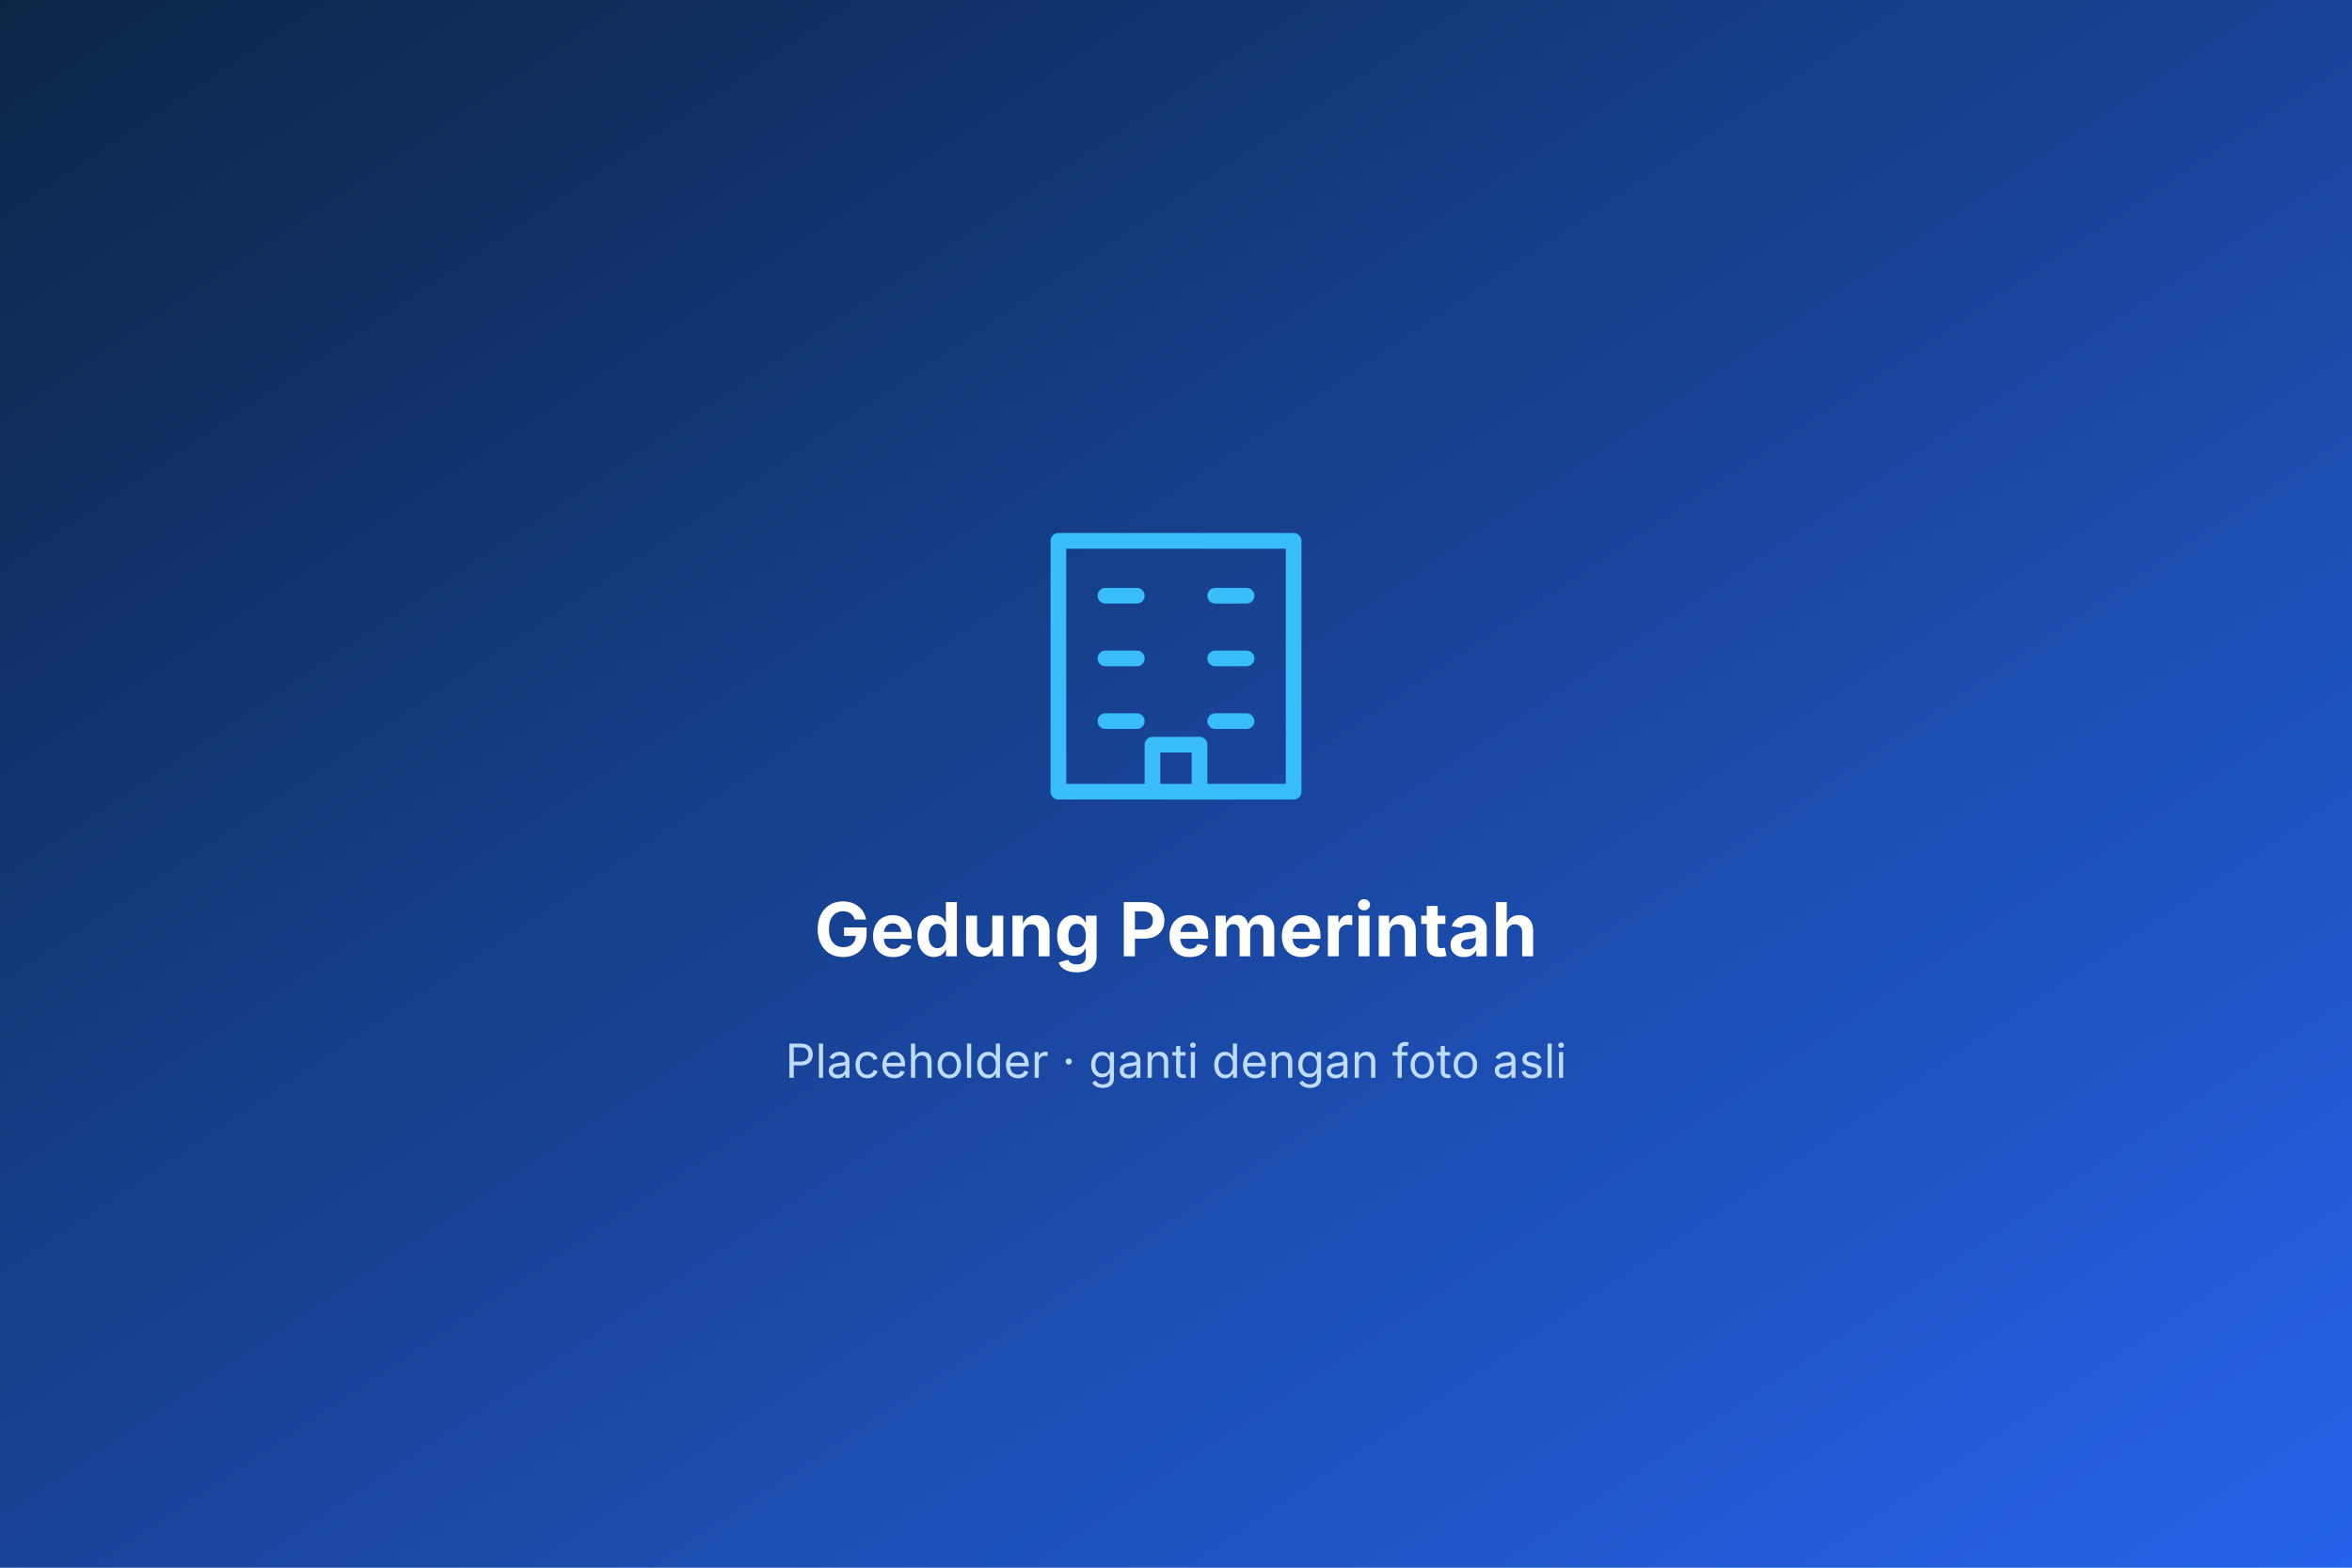
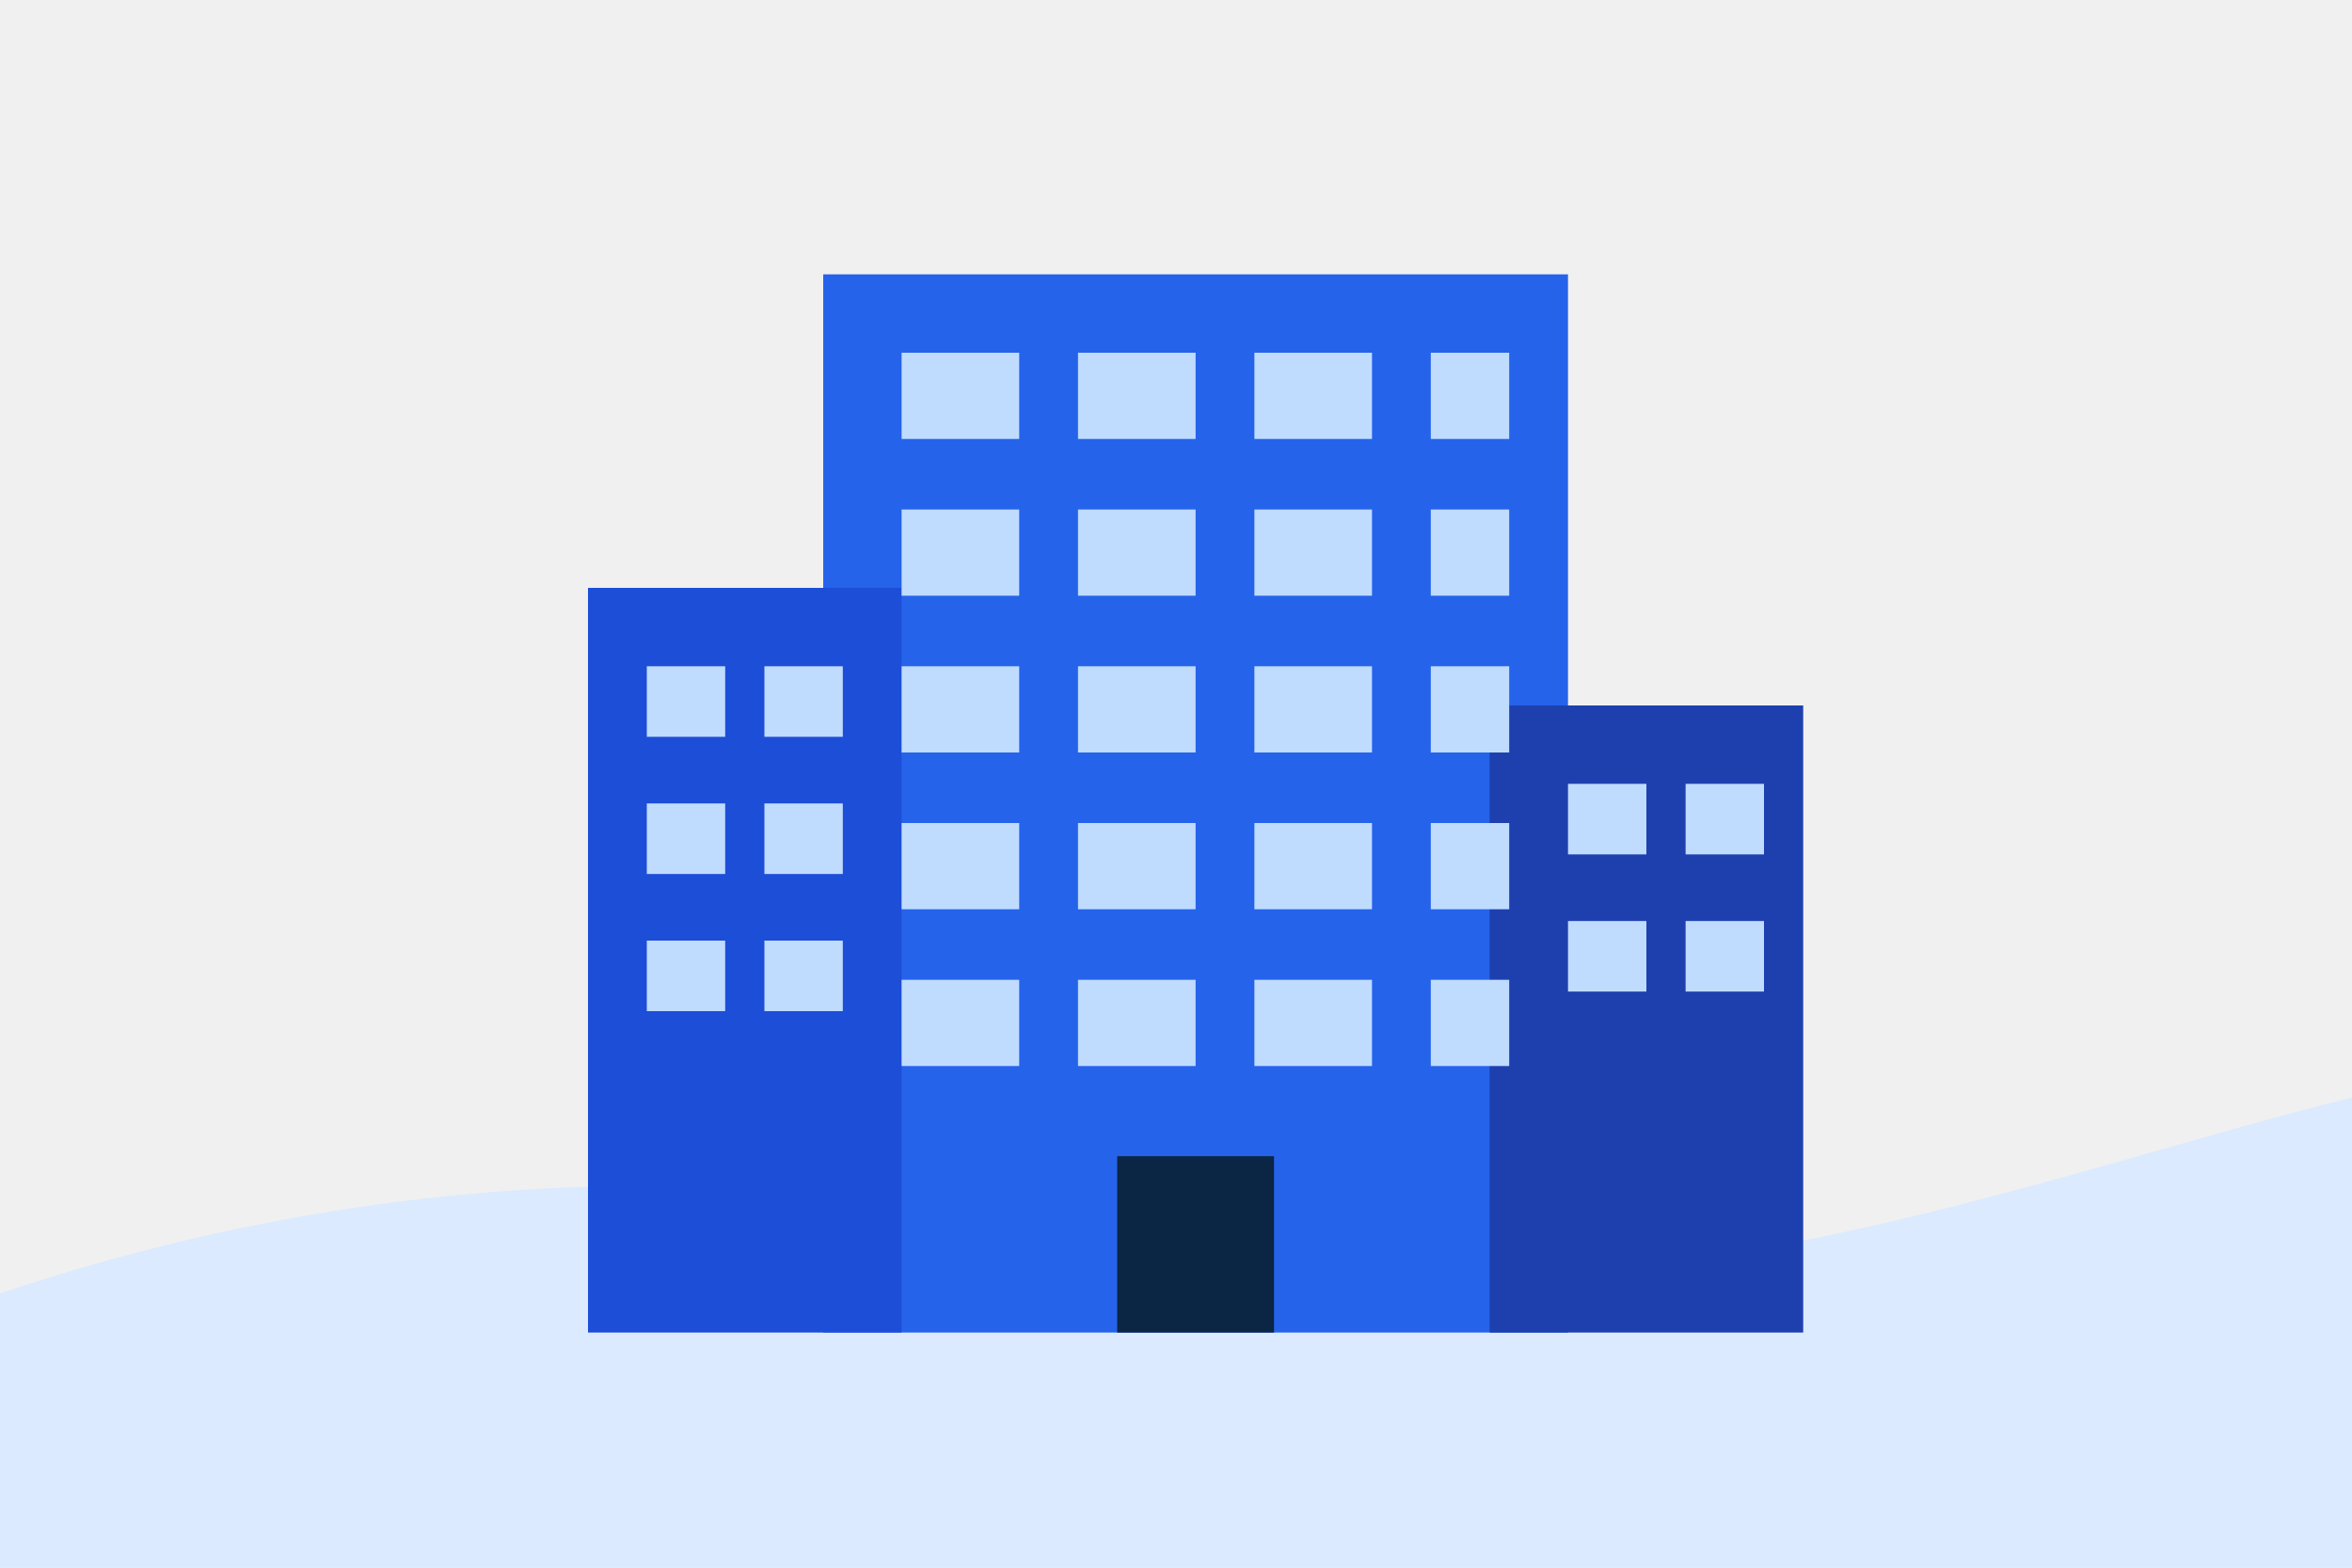
- <svg xmlns="http://www.w3.org/2000/svg" width="600" height="400" viewBox="0 0 600 400" role="img" aria-label="Placeholder gedung inquiry">
-   <defs>
-     <linearGradient id="g" x1="0" y1="0" x2="1" y2="1">
-       <stop offset="0" stop-color="#0B2545" />
-       <stop offset="1" stop-color="#2563EB" />
-     </linearGradient>
-   </defs>
-   <rect width="600" height="400" fill="url(#g)" />
-   <g transform="translate(300 172)" fill="none" stroke="#38BDF8" stroke-width="4" stroke-linecap="round" stroke-linejoin="round">
-     <rect x="-30" y="-34" width="60" height="64" />
-     <path d="M-18-20h8M10-20h8M-18-4h8M10-4h8M-18 12h8M10 12h8M-6 30V18h12v12" />
+ <svg xmlns="http://www.w3.org/2000/svg" width="600" height="400" viewBox="0 0 600 400" role="img" aria-label="Placeholder ilustrasi gedung kantor">
+   <path d="M0 330C120 290 220 300 320 320S520 300 600 280V400H0Z" fill="#DBEAFE" />
+   <g transform="translate(150 70)">
+     <rect x="60" y="0" width="190" height="270" fill="#2563EB" />
+     <rect x="0" y="80" width="80" height="190" fill="#1D4ED8" />
+     <rect x="230" y="110" width="80" height="160" fill="#1E40AF" />
+     <g fill="#BFDBFE">
+       <rect x="80" y="20" width="30" height="22" />
+       <rect x="125" y="20" width="30" height="22" />
+       <rect x="170" y="20" width="30" height="22" />
+       <rect x="215" y="20" width="20" height="22" />
+       <rect x="80" y="60" width="30" height="22" />
+       <rect x="125" y="60" width="30" height="22" />
+       <rect x="170" y="60" width="30" height="22" />
+       <rect x="215" y="60" width="20" height="22" />
+       <rect x="80" y="100" width="30" height="22" />
+       <rect x="125" y="100" width="30" height="22" />
+       <rect x="170" y="100" width="30" height="22" />
+       <rect x="215" y="100" width="20" height="22" />
+       <rect x="80" y="140" width="30" height="22" />
+       <rect x="125" y="140" width="30" height="22" />
+       <rect x="170" y="140" width="30" height="22" />
+       <rect x="215" y="140" width="20" height="22" />
+       <rect x="80" y="180" width="30" height="22" />
+       <rect x="125" y="180" width="30" height="22" />
+       <rect x="170" y="180" width="30" height="22" />
+       <rect x="215" y="180" width="20" height="22" />
+       <rect x="15" y="100" width="20" height="18" />
+       <rect x="45" y="100" width="20" height="18" />
+       <rect x="15" y="135" width="20" height="18" />
+       <rect x="45" y="135" width="20" height="18" />
+       <rect x="15" y="170" width="20" height="18" />
+       <rect x="45" y="170" width="20" height="18" />
+       <rect x="250" y="130" width="20" height="18" />
+       <rect x="280" y="130" width="20" height="18" />
+       <rect x="250" y="165" width="20" height="18" />
+       <rect x="280" y="165" width="20" height="18" />
+     </g>
+     <rect x="135" y="225" width="40" height="45" fill="#0B2545" />
  </g>
-   <text x="300" y="244" text-anchor="middle" font-family="Plus Jakarta Sans, Inter, Arial, sans-serif" font-size="19" font-weight="700" fill="#FFFFFF">Gedung Pemerintah</text>
-   <text x="300" y="275" text-anchor="middle" font-family="Plus Jakarta Sans, Inter, Arial, sans-serif" font-size="12" fill="#BFDBFE">Placeholder · ganti dengan foto asli</text>
</svg>
